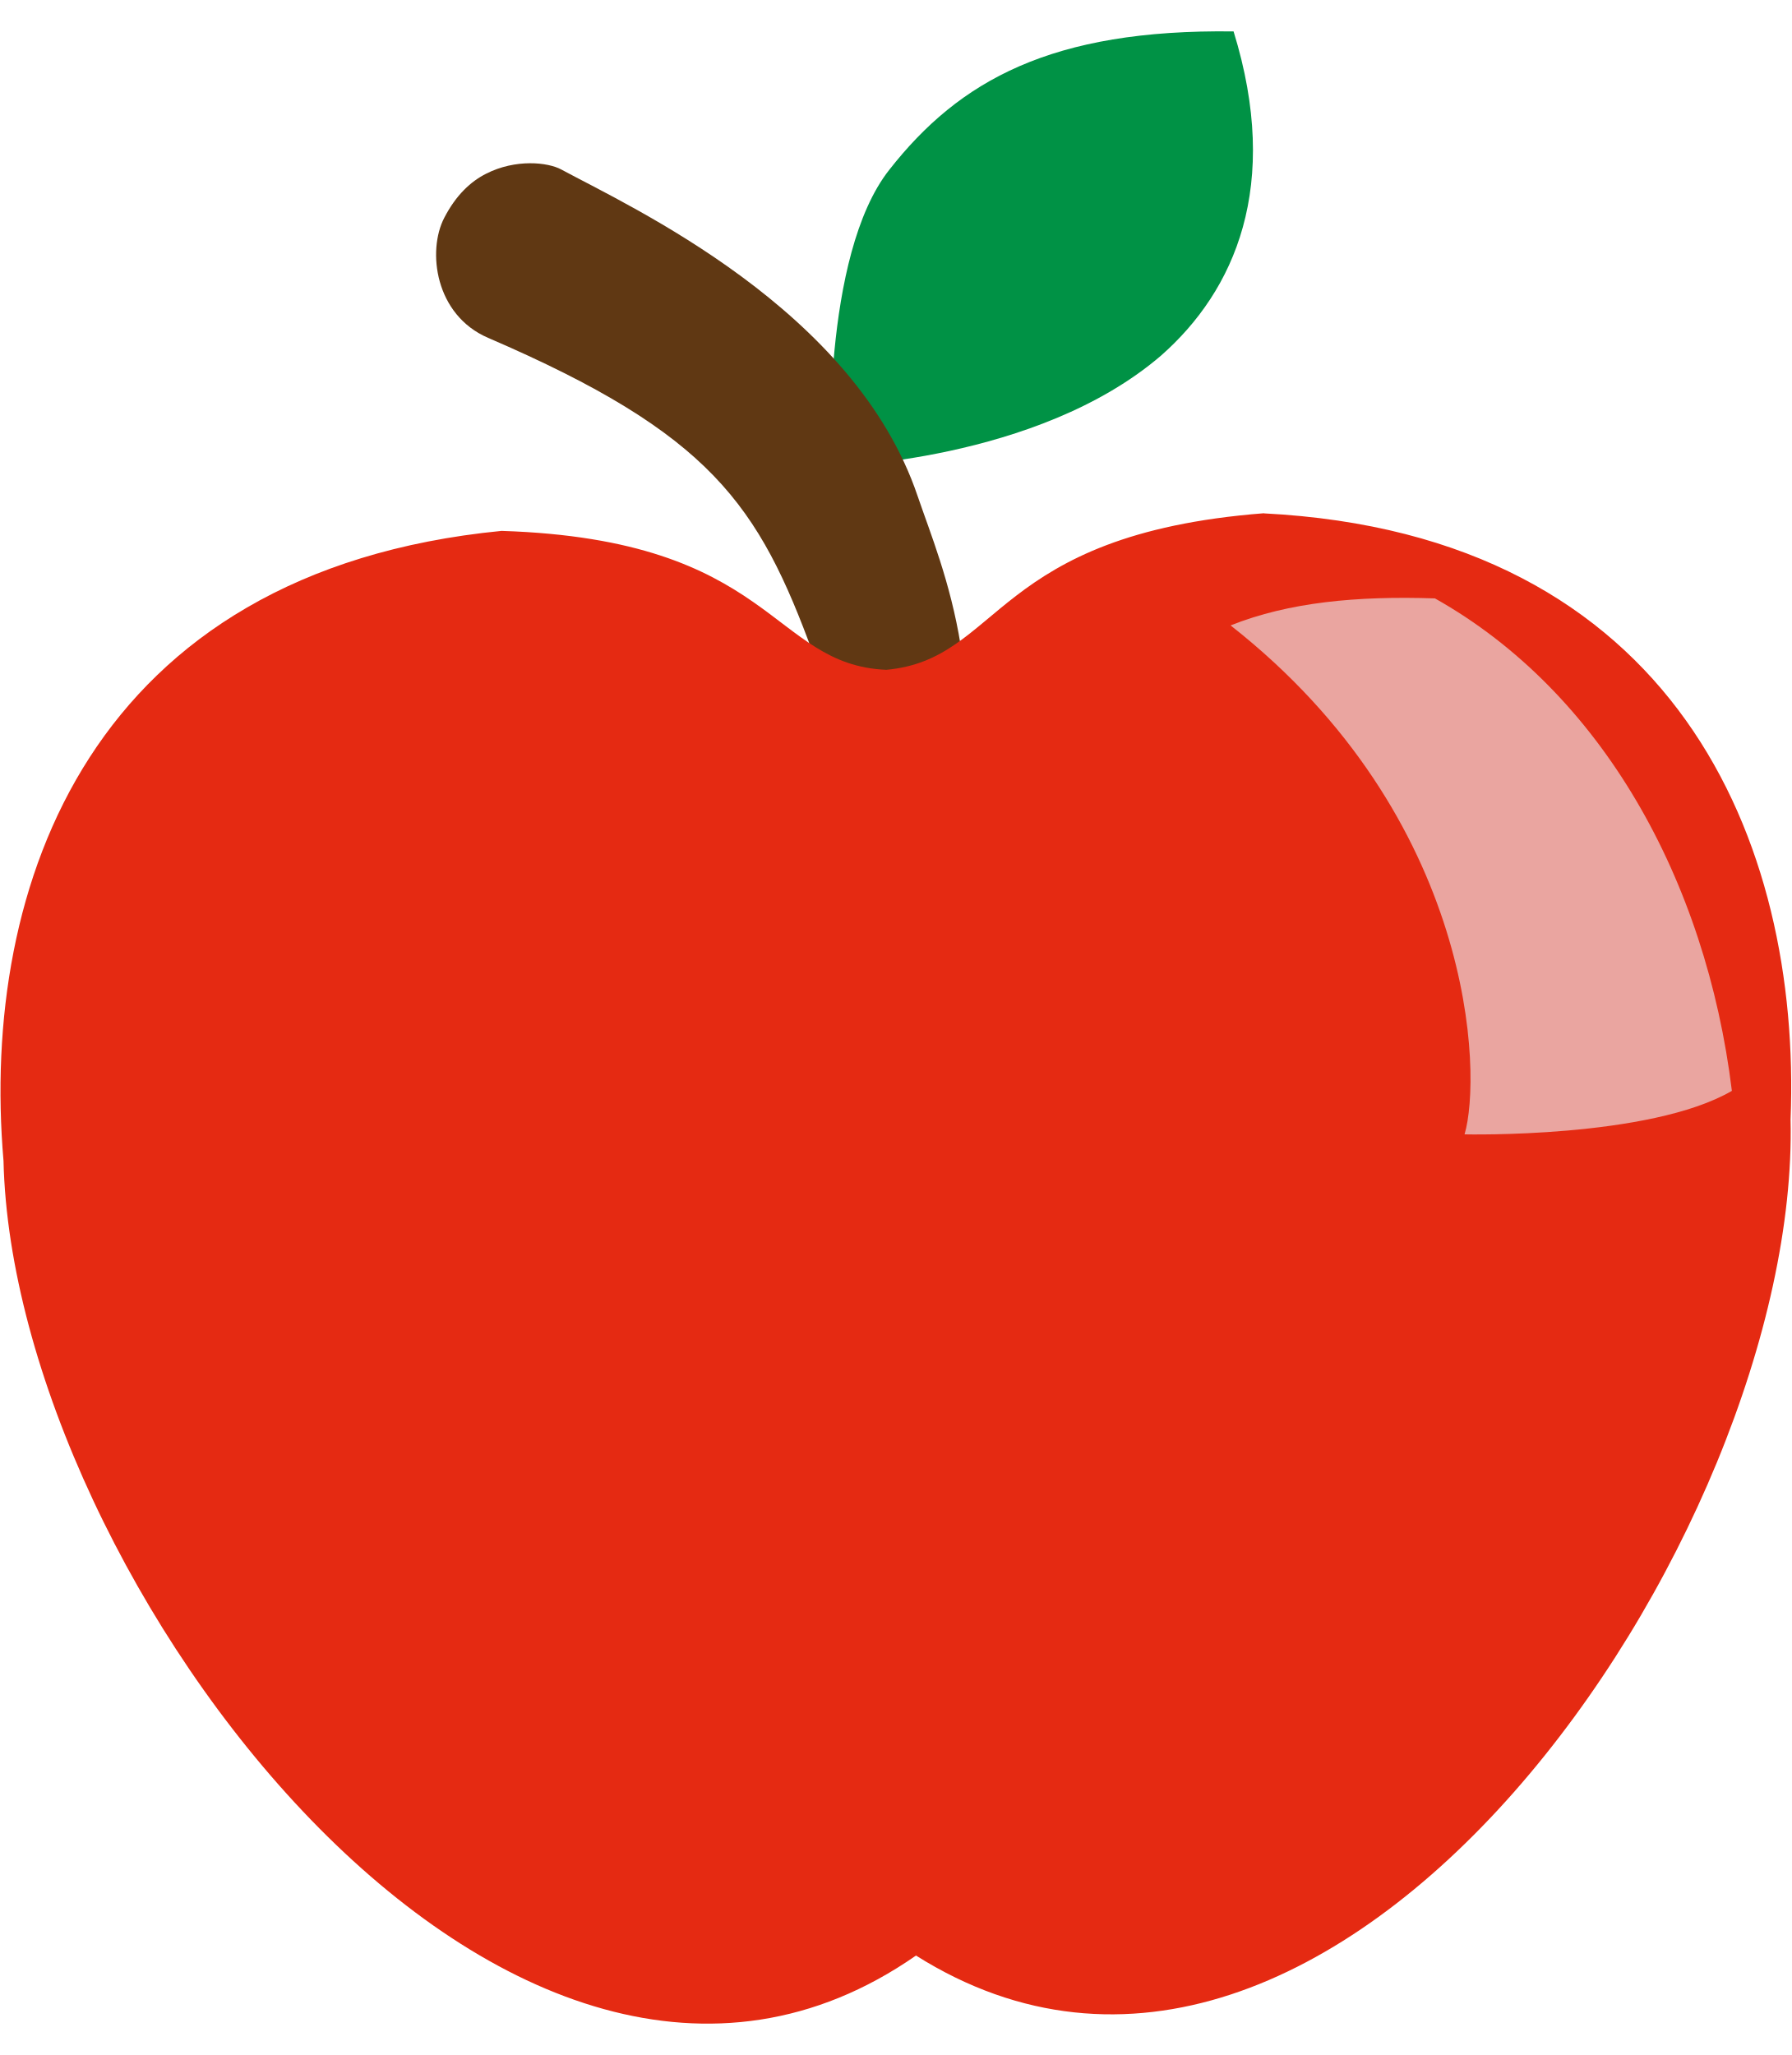
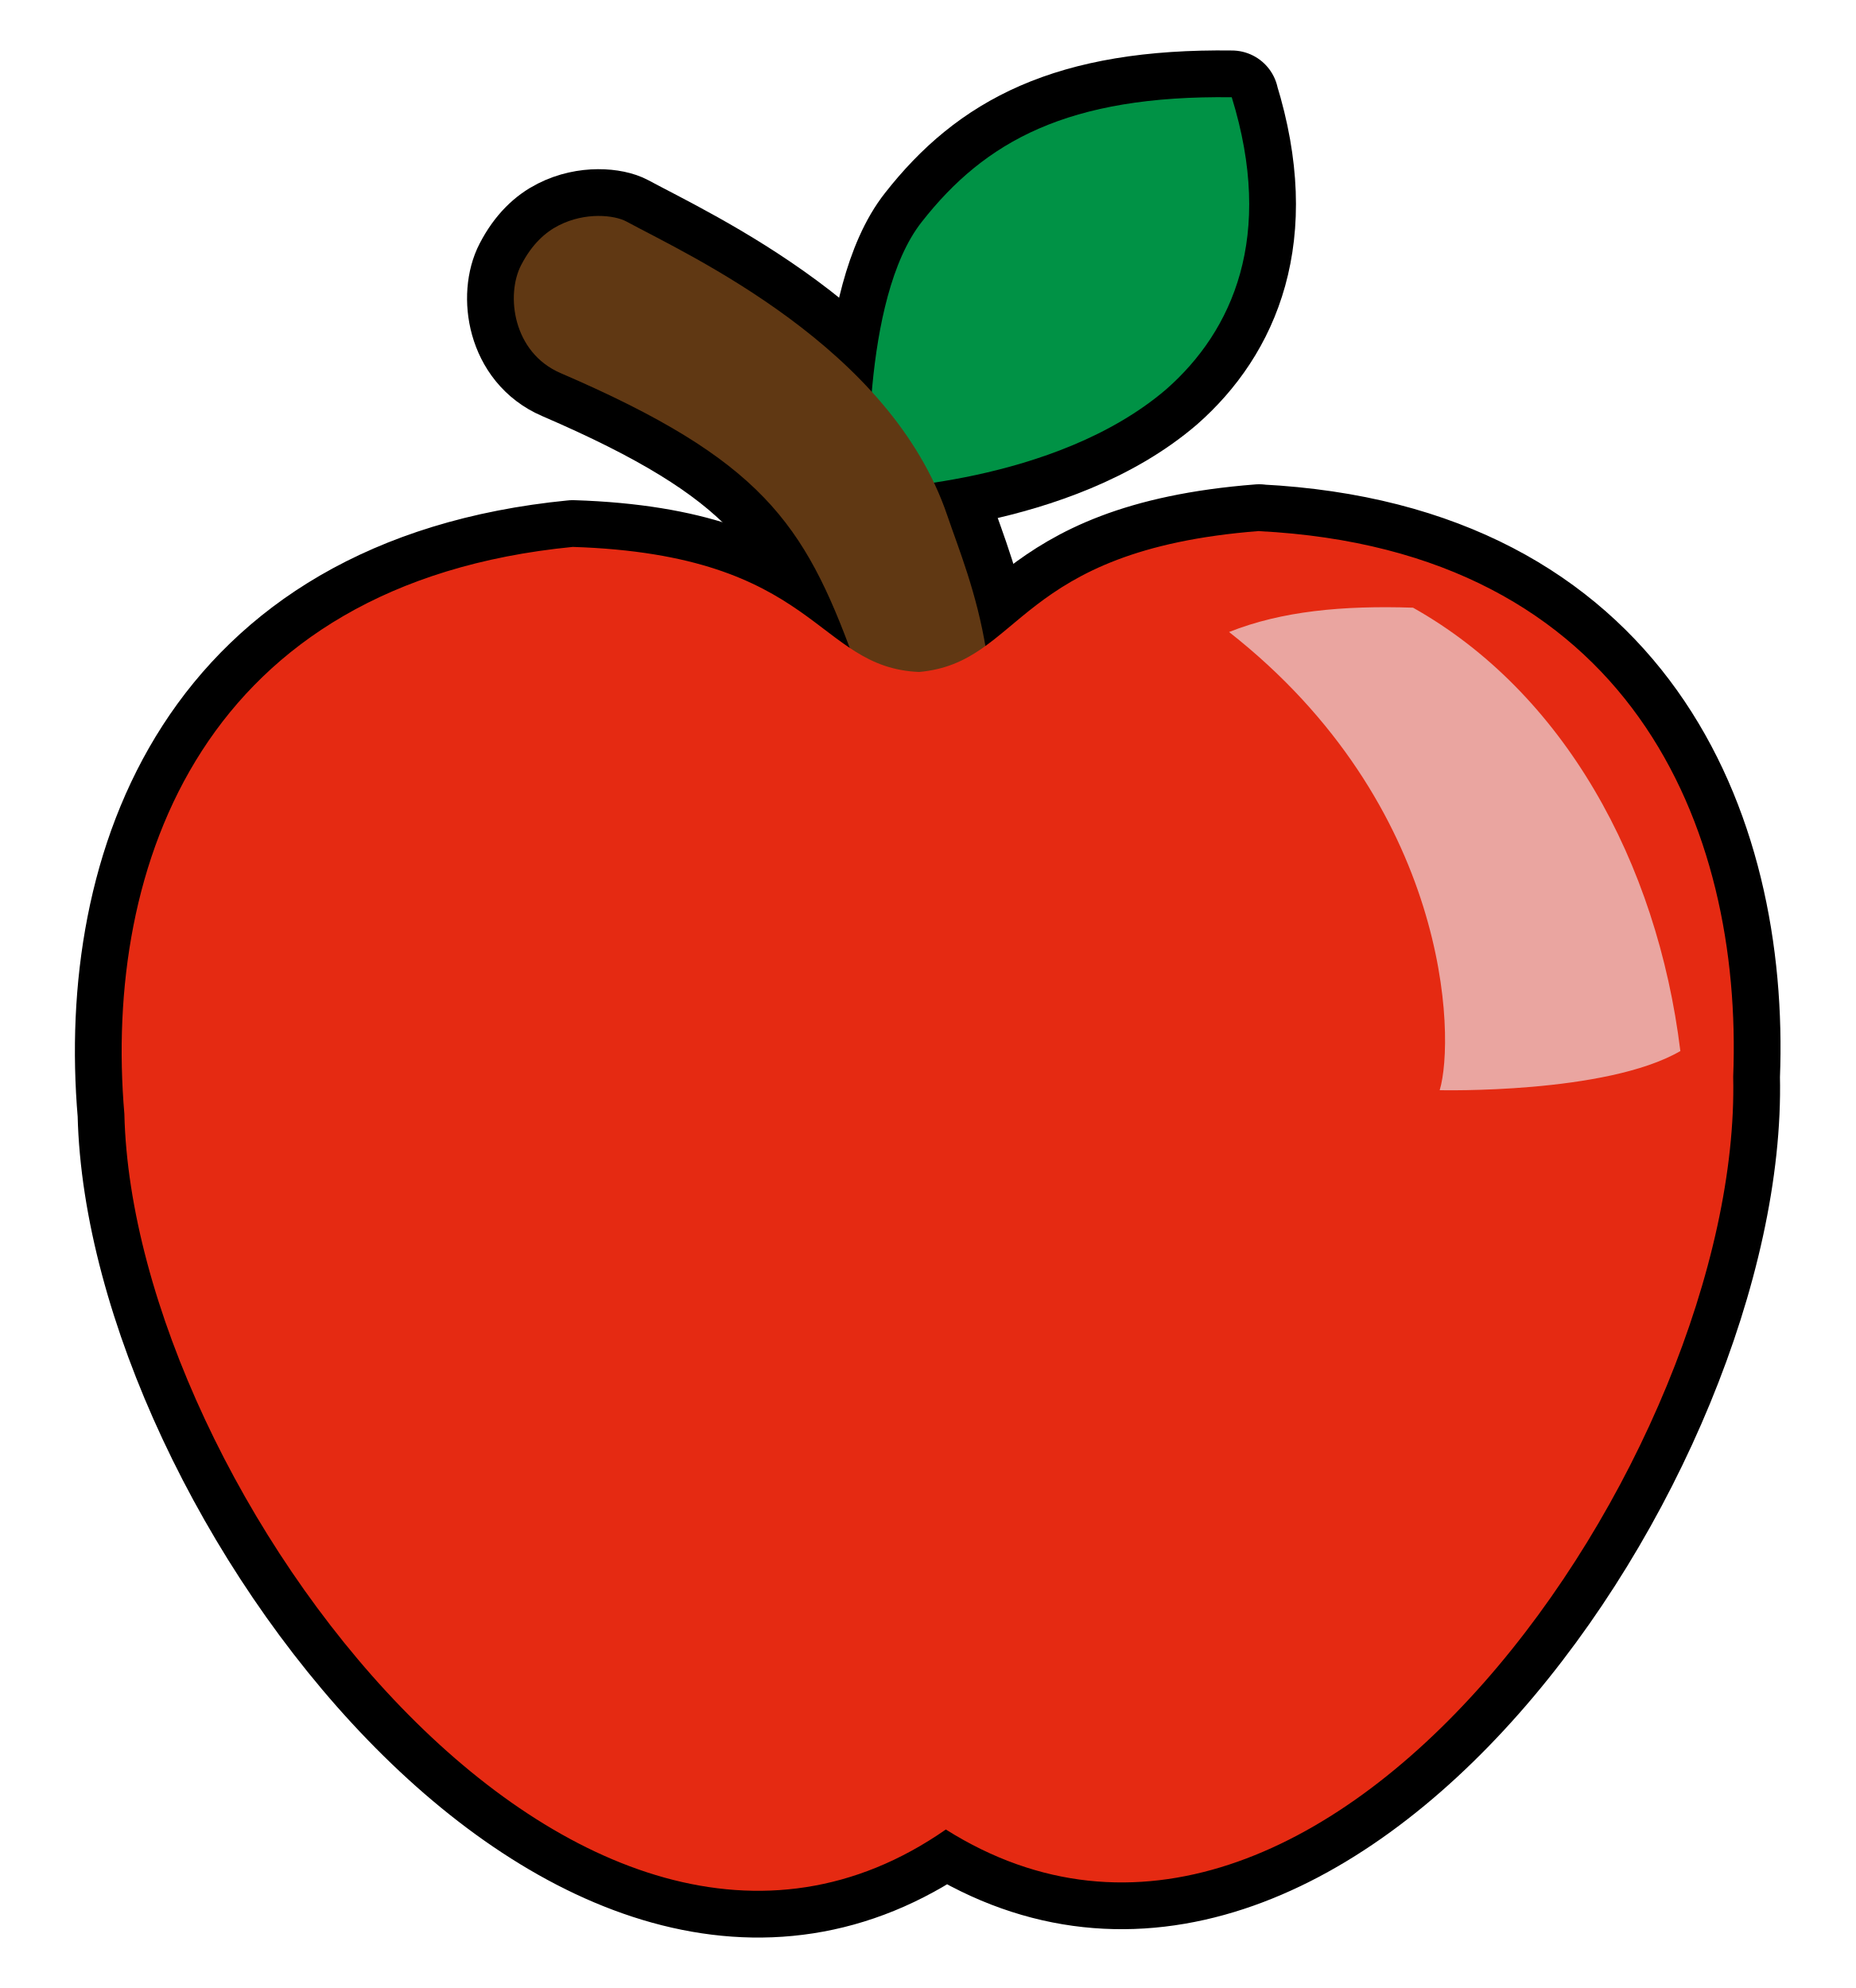
- <svg xmlns="http://www.w3.org/2000/svg" id="Calque_1" version="1.1" viewBox="0 0 138 158.28">
+ <svg xmlns="http://www.w3.org/2000/svg" id="Calque_1" version="1.1" viewBox="0 0 158.74 170.08">
  <defs>
    <style>
      .st0 {
+         fill: none;
+         stroke: #000;
+         stroke-linejoin: round;
+         stroke-width: 8px;
+       }
+ 
+       .st1 {
        fill: #009245;
      }

-       .st1 {
+       .st2 {
        fill: #603813;
      }

-       .st2 {
+       .st3 {
        fill: #eaa5a0;
      }

-       .st3 {
+       .st4 {
        fill: #e52a12;
      }
    </style>
  </defs>
  <g id="Pomme">
-     <path class="st0" d="M95.01,2.42c3.67,11.88.11,19.96-5.6,24.98-9.54,8.18-25.43,8.54-25.43,8.54,0,0-.73-16.24,4.52-22.87,5.39-6.87,12.49-10.84,26.52-10.65Z" />
-     <path class="st1" d="M62.66,50.43c-4.23-11.57-7.89-17.01-25.07-24.41-4.09-1.76-4.7-6.7-3.37-9.25.91-1.76,2.05-2.8,3.22-3.39,2.28-1.16,4.76-.88,5.78-.33,5.36,2.9,22.59,10.75,27.46,25.17.96,2.82,2.52,6.59,3.31,11.48-1.19,1.11-3.5,2.88-6.39,2.78-2.36-.08-4.56-1.01-4.95-2.05h0Z" />
-     <path class="st3" d="M97.36,39.53c-20.97,1.63-20.2,11.26-29.1,12.06-8.92-.38-8.6-10.03-29.63-10.7C6.99,43.99-1.55,68.14.27,89.41c.74,32.02,39.03,82.97,70.28,61.21,32.23,20.3,68.1-32.37,67.36-64.4.84-21.34-8.81-45.06-40.57-46.68h.01Z" />
-     <path class="st2" d="M110.52,46.09c12.86,7.23,20.88,21.7,22.87,37.93-6.35,3.69-20.59,3.35-20.59,3.35,1.35-4.52.89-24.35-18.02-39.2,4.5-1.79,9.72-2.28,15.75-2.08Z" />
+     <g>
+       <path class="st0" d="M105.38,8.32c3.67,11.88.11,19.96-5.6,24.98-9.54,8.18-25.43,8.54-25.43,8.54,0,0-.73-16.24,4.52-22.87,5.39-6.87,12.49-10.84,26.52-10.65h-.01Z" />
+       <path class="st0" d="M73.03,56.33c-4.23-11.57-7.89-17.01-25.07-24.41-4.09-1.76-4.7-6.7-3.37-9.25.91-1.76,2.05-2.8,3.22-3.39,2.28-1.16,4.76-.88,5.78-.33,5.36,2.9,22.59,10.75,27.46,25.17.96,2.82,2.52,6.59,3.31,11.48-1.19,1.11-3.5,2.88-6.39,2.78-2.36-.08-4.56-1.01-4.95-2.05h.01Z" />
+       <path class="st0" d="M107.73,45.43c-20.97,1.63-20.2,11.26-29.1,12.06-8.92-.38-8.6-10.03-29.63-10.7-31.64,3.1-40.18,27.25-38.36,48.52.74,32.02,39.03,82.97,70.28,61.21,32.23,20.3,68.1-32.37,67.36-64.4.84-21.34-8.81-45.06-40.57-46.68h.02Z" />
+       <path class="st0" d="M120.89,51.99c12.86,7.23,20.88,21.7,22.87,37.93-6.35,3.69-20.59,3.35-20.59,3.35,1.35-4.52.89-24.35-18.02-39.2,4.5-1.79,9.72-2.28,15.75-2.08h-.01Z" />
+     </g>
+     <g>
+       <path class="st1" d="M105.38,8.32c3.67,11.88.11,19.96-5.6,24.98-9.54,8.18-25.43,8.54-25.43,8.54,0,0-.73-16.24,4.52-22.87,5.39-6.87,12.49-10.84,26.52-10.65h-.01Z" />
+       <path class="st2" d="M73.03,56.33c-4.23-11.57-7.89-17.01-25.07-24.41-4.09-1.76-4.7-6.7-3.37-9.25.91-1.76,2.05-2.8,3.22-3.39,2.28-1.16,4.76-.88,5.78-.33,5.36,2.9,22.59,10.75,27.46,25.17.96,2.82,2.52,6.59,3.31,11.48-1.19,1.11-3.5,2.88-6.39,2.78-2.36-.08-4.56-1.01-4.95-2.05h.01Z" />
+       <path class="st4" d="M107.73,45.43c-20.97,1.63-20.2,11.26-29.1,12.06-8.92-.38-8.6-10.03-29.63-10.7-31.64,3.1-40.18,27.25-38.36,48.52.74,32.02,39.03,82.97,70.28,61.21,32.23,20.3,68.1-32.37,67.36-64.4.84-21.34-8.81-45.06-40.57-46.68h.02Z" />
+       <path class="st3" d="M120.89,51.99c12.86,7.23,20.88,21.7,22.87,37.93-6.35,3.69-20.59,3.35-20.59,3.35,1.35-4.52.89-24.35-18.02-39.2,4.5-1.79,9.72-2.28,15.75-2.08h-.01Z" />
+     </g>
  </g>
</svg>
